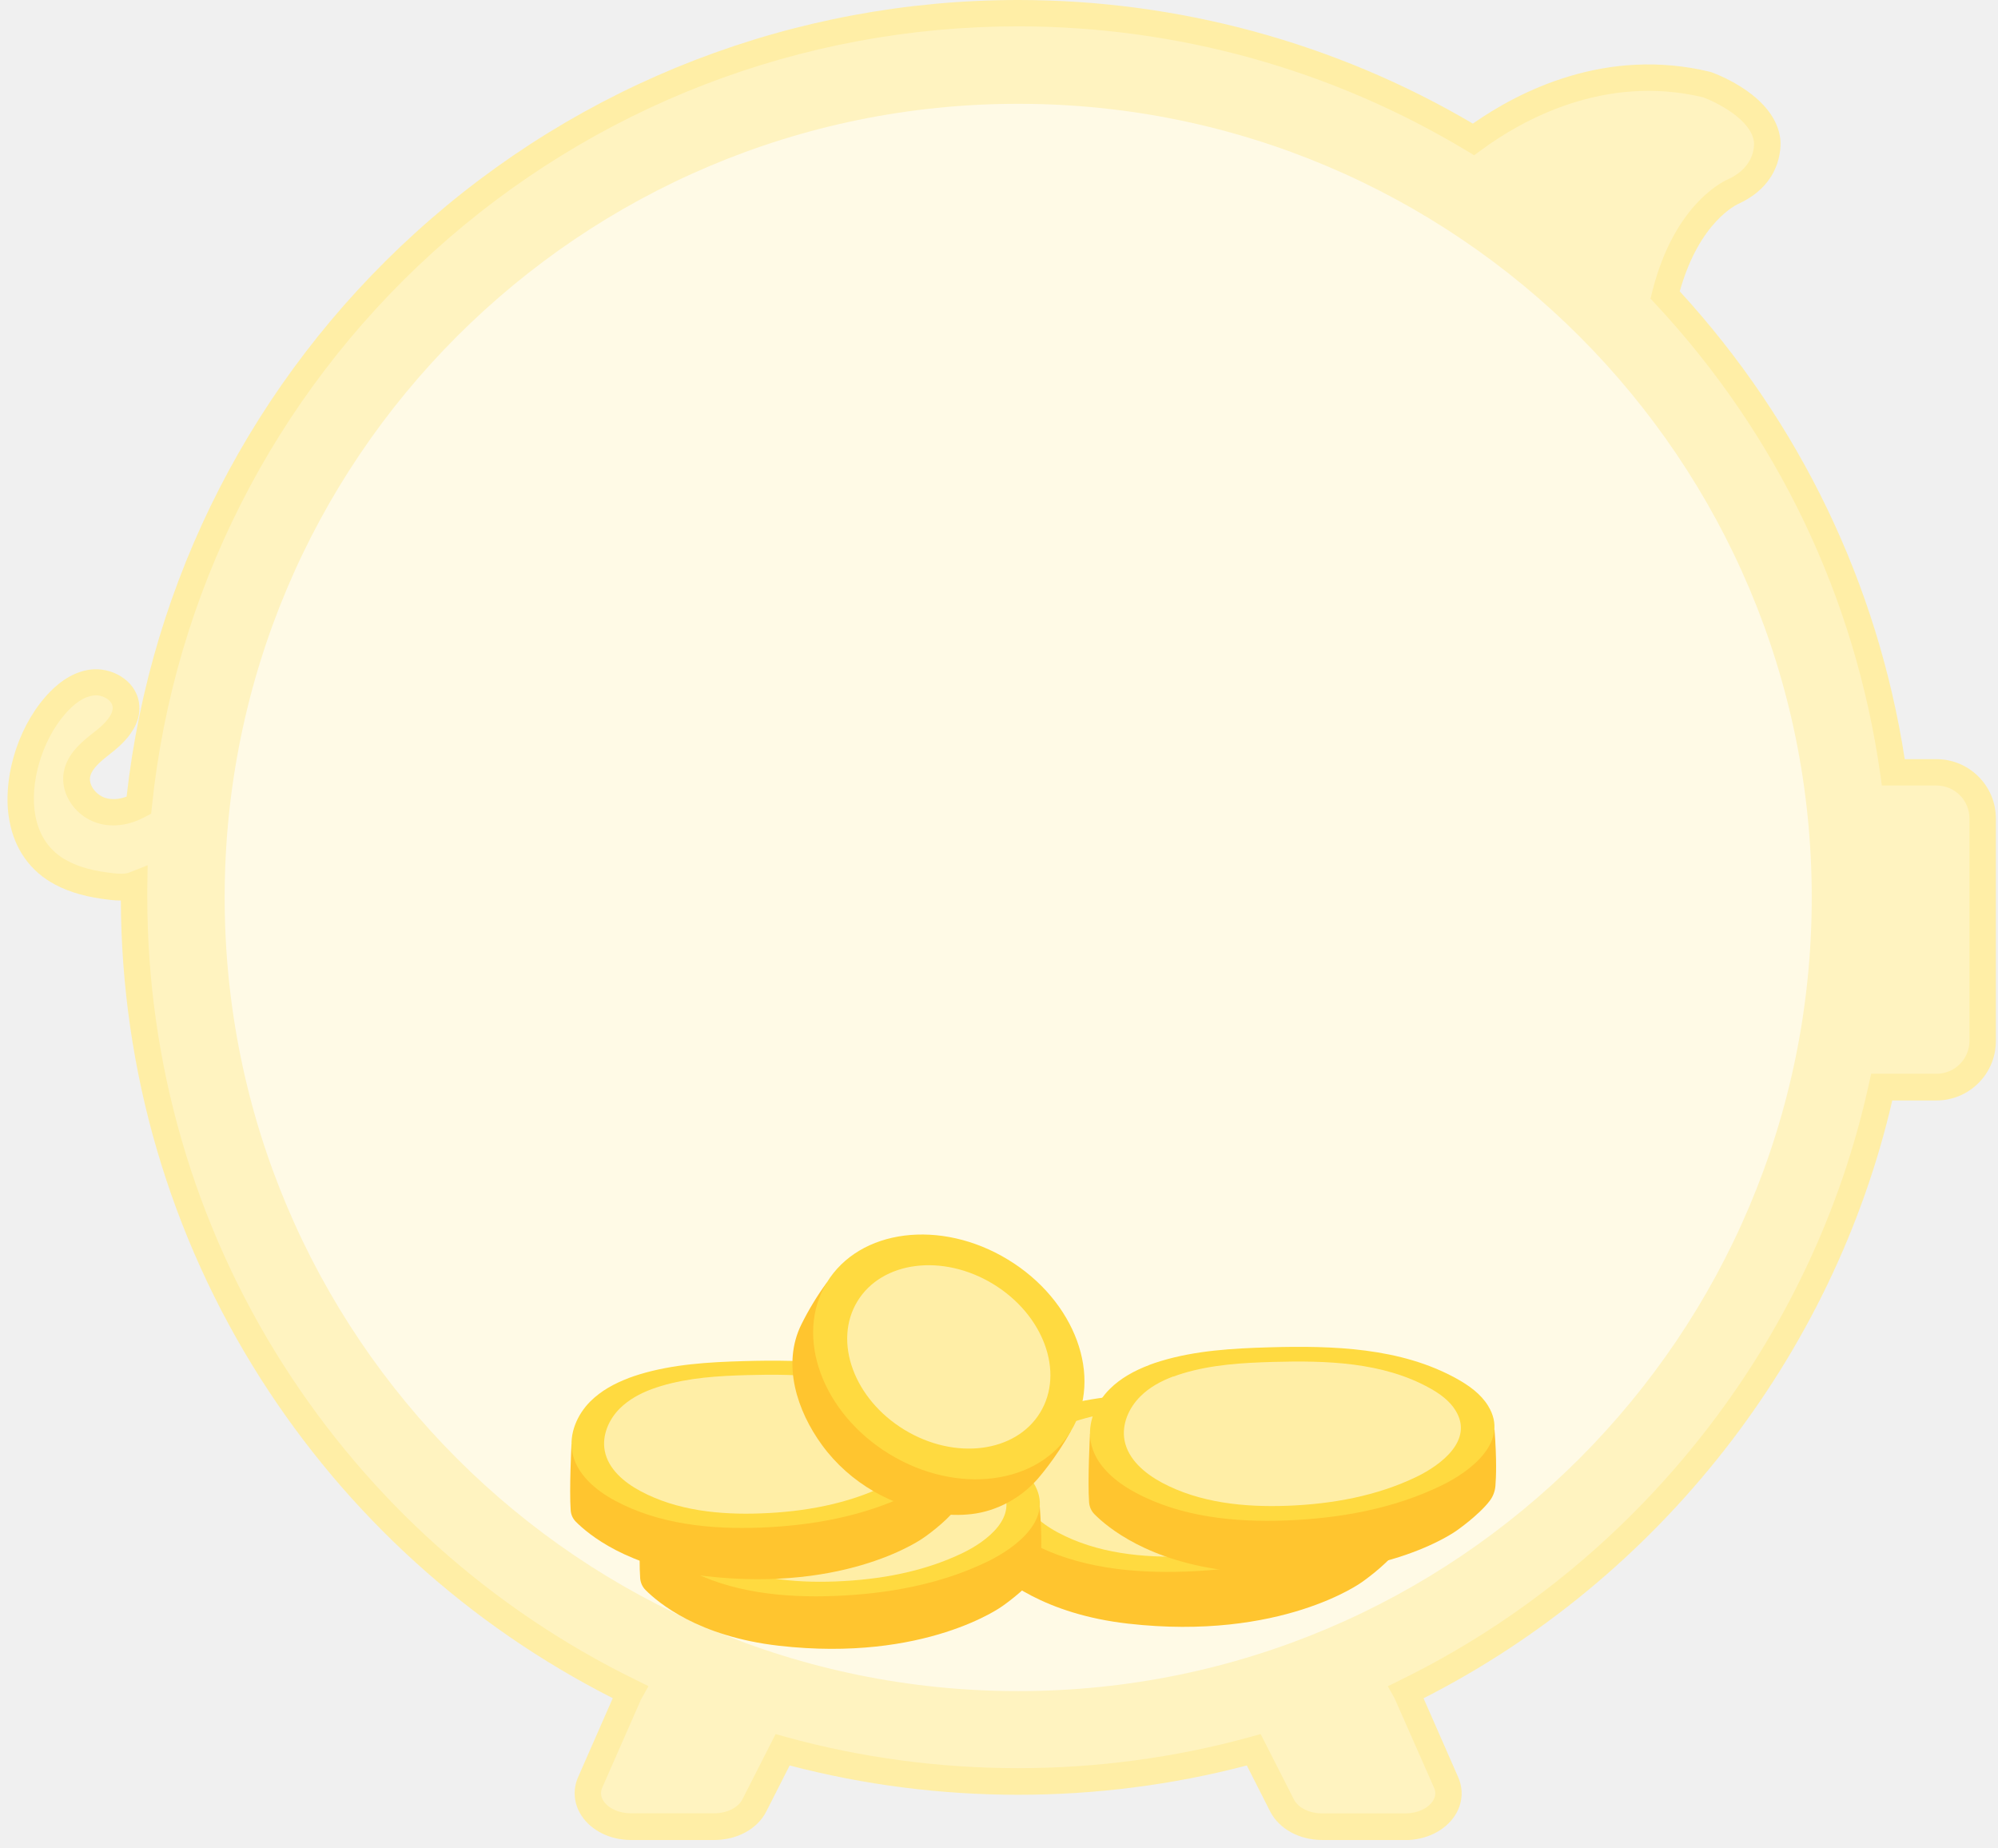
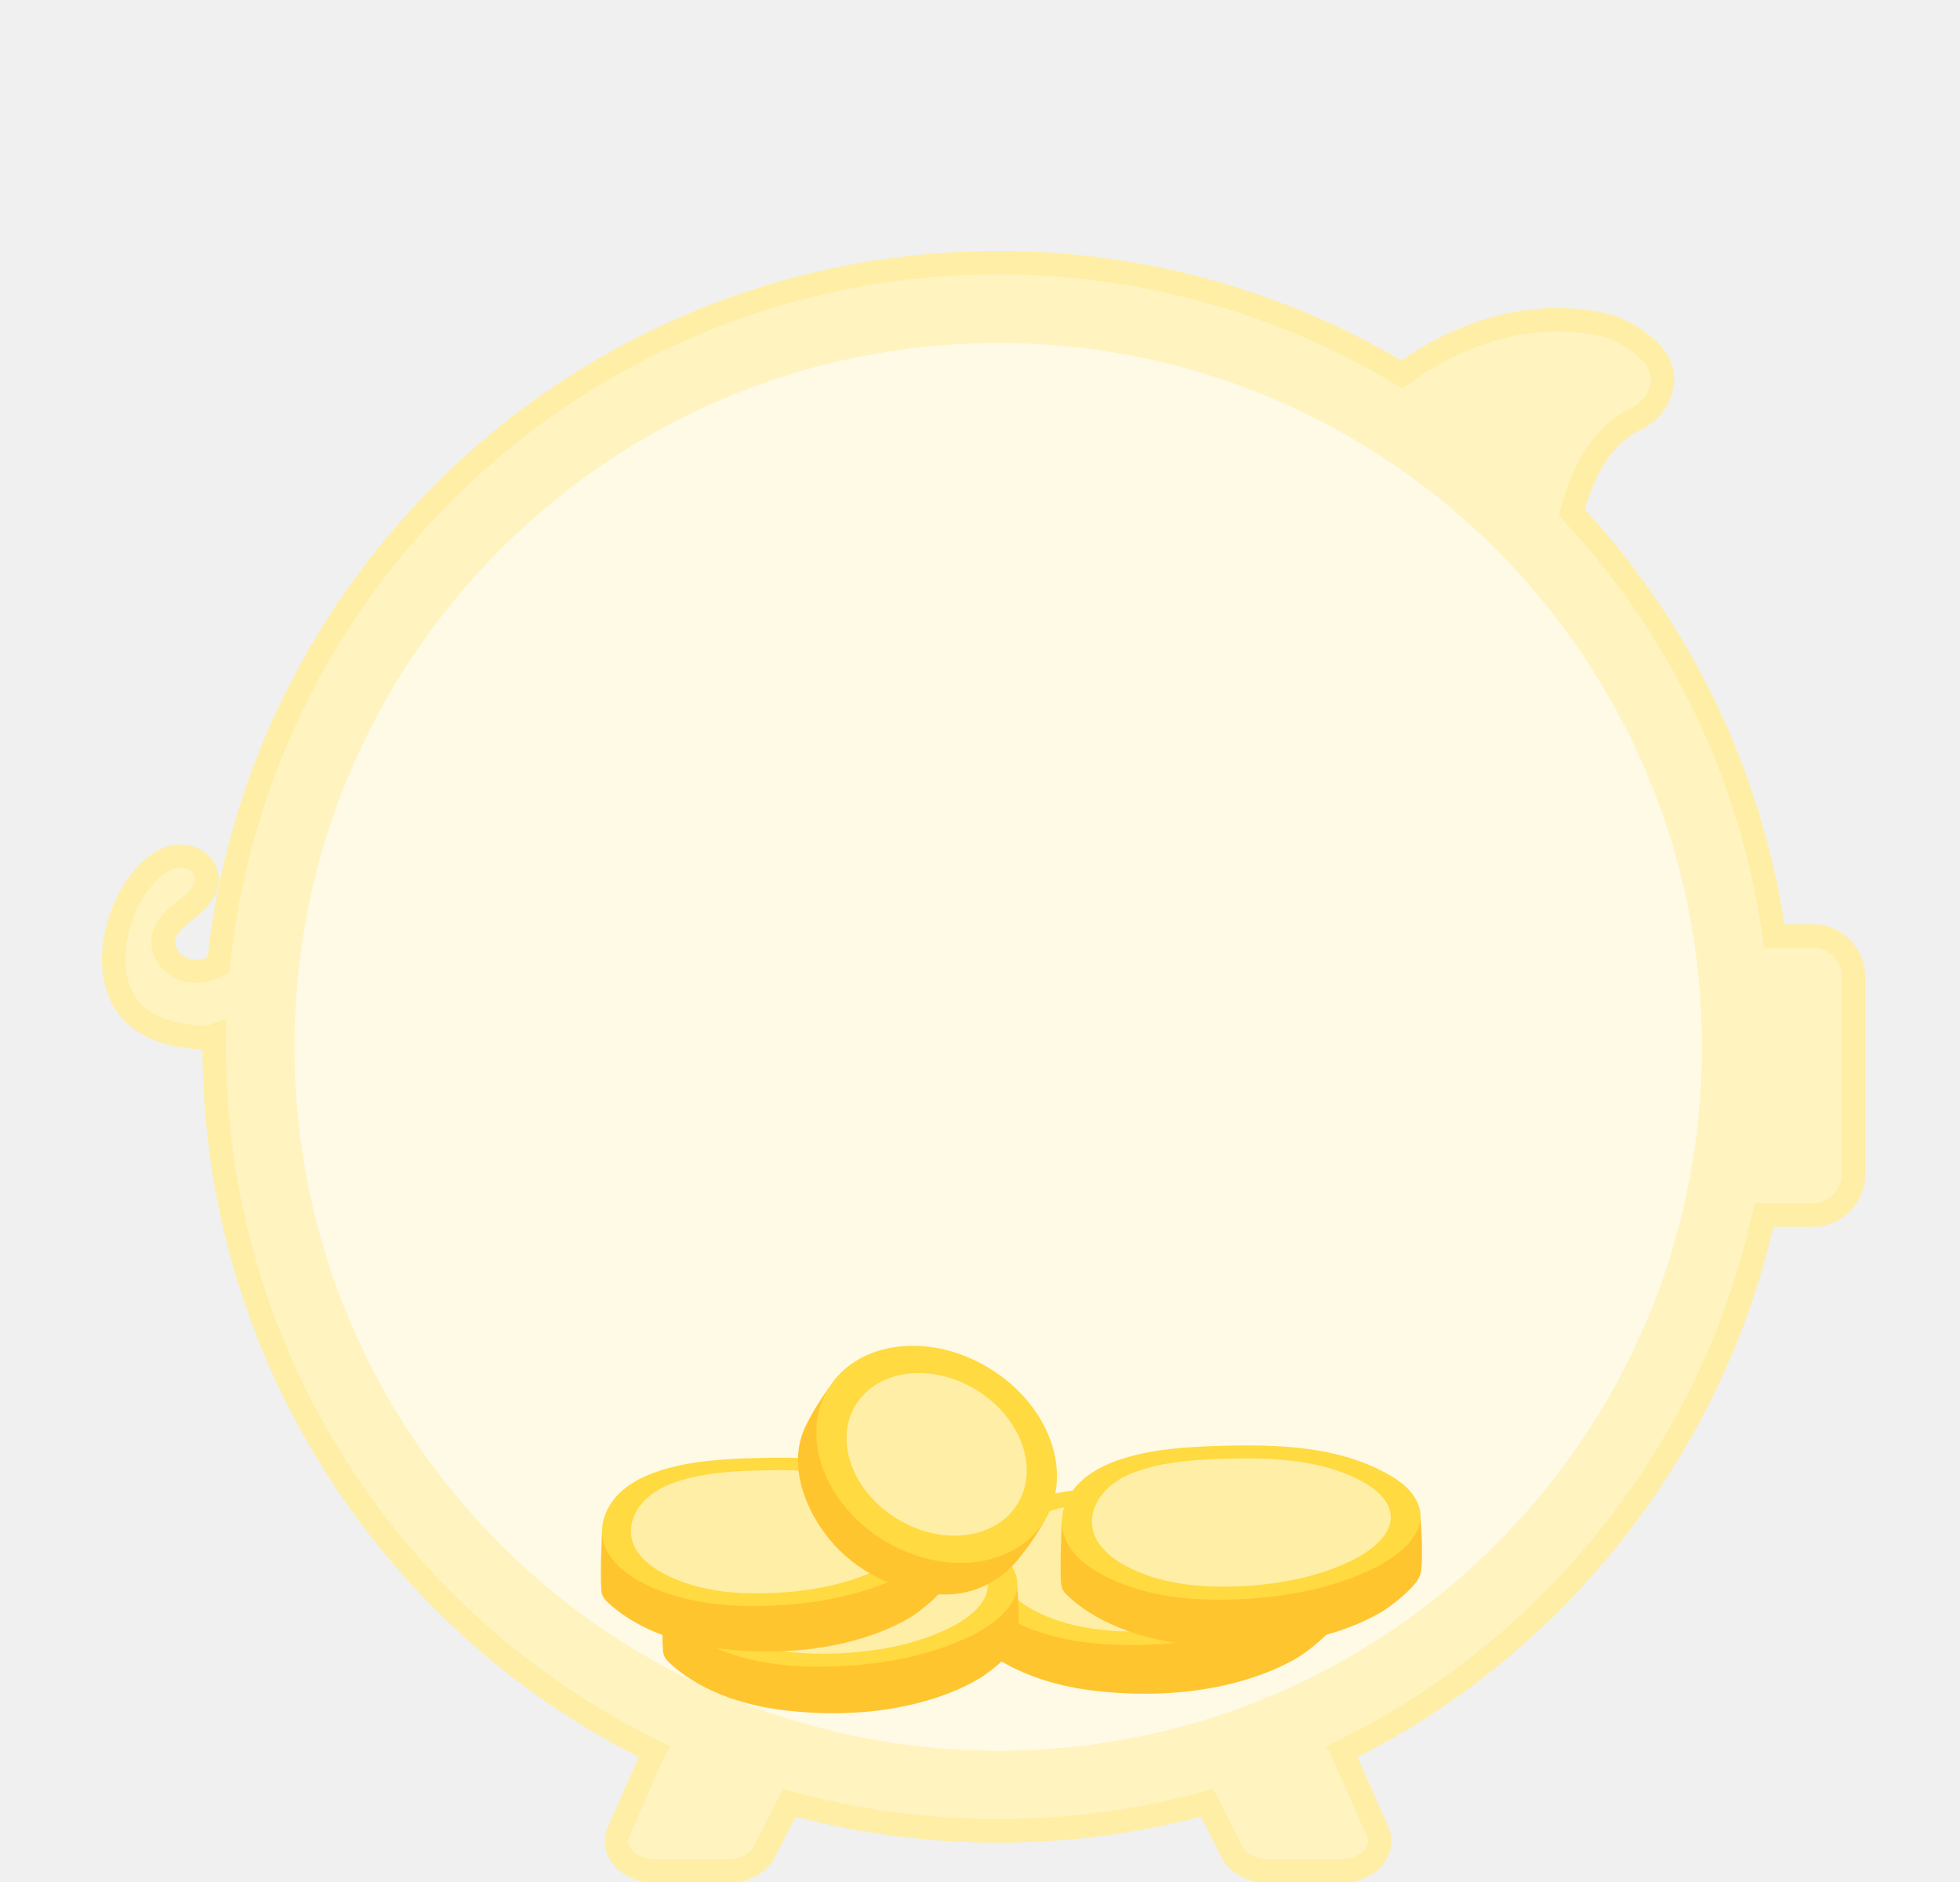
- <svg xmlns="http://www.w3.org/2000/svg" width="100%" height="100%" viewBox="0 0 226 209" fill="none">
-   <g clip-path="url(#clip0_113_24986)">
-     <path d="M219.062 87.35H214.182C211.252 66.63 201.962 47.96 188.362 33.35C190.772 23.75 196.132 21.63 196.132 21.63C200.402 19.62 199.902 15.86 199.902 15.86C199.402 11.84 193.122 9.58 193.122 9.58C181.522 6.76 171.902 11.93 166.692 15.77C151.632 6.71 134.012 1.5 115.172 1.5C63.462 1.5 20.912 40.76 15.712 91.1C14.502 91.74 13.122 92.06 11.792 91.76C9.942 91.34 8.372 89.49 8.712 87.62C9.002 85.97 10.512 84.87 11.832 83.83C13.152 82.79 14.492 81.35 14.242 79.69C13.982 78.02 12.082 76.99 10.402 77.21C8.722 77.43 7.322 78.57 6.212 79.84C1.882 84.84 0.002 95.04 6.942 98.72C8.702 99.65 10.692 100.07 12.672 100.29C13.512 100.38 14.402 100.42 15.182 100.11C15.182 100.57 15.162 101.04 15.162 101.5C15.162 140.98 38.042 175.12 71.272 191.37C71.222 191.46 71.162 191.54 71.132 191.63L66.752 201.6C65.672 204.05 68.022 206.6 71.362 206.6H80.792C82.792 206.6 84.582 205.65 85.322 204.21L88.532 197.91C97.012 200.25 105.952 201.5 115.172 201.5C124.392 201.5 133.332 200.24 141.812 197.91L145.022 204.21C145.752 205.65 147.552 206.6 149.552 206.6H158.982C162.322 206.6 164.672 204.05 163.592 201.6L159.212 191.63C159.172 191.54 159.112 191.46 159.072 191.37C186.102 178.15 206.282 153.09 212.872 122.95H219.072C221.942 122.95 224.292 120.6 224.292 117.73V92.57C224.292 89.7 221.942 87.35 219.072 87.35H219.062Z" fill="#FFF3C0" />
-     <path d="M158.981 208.1H149.551C146.981 208.1 144.681 206.84 143.681 204.89L141.031 199.67C124.201 204.09 106.141 204.09 89.321 199.67L86.671 204.89C85.681 206.84 83.381 208.1 80.801 208.1H71.371C69.021 208.1 66.881 207.04 65.771 205.34C64.901 204.01 64.761 202.42 65.391 200.99L69.311 192.06C53.061 183.82 39.321 171.36 29.501 155.95C19.211 139.79 13.741 121.09 13.671 101.85C13.271 101.85 12.881 101.82 12.511 101.78C9.931 101.5 7.941 100.95 6.241 100.05C3.461 98.58 1.671 96.09 1.071 92.85C0.221 88.33 1.871 82.58 5.081 78.87C6.681 77.02 8.411 75.96 10.211 75.73C12.541 75.42 15.321 76.86 15.721 79.47C16.011 81.37 15.011 83.23 12.761 85.02L12.531 85.2C11.471 86.04 10.371 86.9 10.191 87.89C10.021 88.87 10.961 90.04 12.131 90.3C12.921 90.48 13.691 90.33 14.321 90.09C17.061 65.59 28.651 42.96 47.001 26.31C65.691 9.34 89.901 0 115.171 0C133.301 0 151.061 4.83 166.601 13.98C171.861 10.3 181.701 5.27 193.461 8.13L193.611 8.18C194.341 8.44 200.771 10.89 201.371 15.68C201.401 15.87 201.961 20.55 196.751 23C196.501 23.11 192.241 24.99 190.001 32.95C203.611 47.8 212.391 66.05 215.451 85.86H219.041C222.751 85.86 225.761 88.87 225.761 92.58V117.74C225.761 121.45 222.751 124.46 219.041 124.46H214.041C207.331 153.45 187.631 178.56 161.021 192.07L164.941 201C165.571 202.43 165.431 204.02 164.561 205.35C163.451 207.05 161.301 208.11 158.961 208.11L158.981 208.1ZM142.601 196.13L146.361 203.52C146.841 204.46 148.121 205.09 149.551 205.09H158.981C160.301 205.09 161.521 204.54 162.071 203.69C162.391 203.2 162.441 202.7 162.211 202.19L157.751 192.09L156.981 190.71L158.401 190.01C185.221 176.89 205.031 151.69 211.391 122.62L211.651 121.44H219.051C221.101 121.44 222.771 119.77 222.771 117.72V92.56C222.771 90.51 221.101 88.84 219.051 88.84H212.861L212.681 87.55C209.851 67.58 201.061 49.19 187.251 34.37L186.691 33.77L186.891 32.98C189.461 22.75 195.311 20.33 195.561 20.23C198.591 18.8 198.421 16.31 198.391 16.03C198.081 13.54 194.221 11.59 192.661 11.01C181.491 8.33 172.141 13.59 167.551 16.97L166.741 17.56L165.881 17.04C150.611 7.84 133.071 2.98 115.151 2.98C90.631 2.98 67.131 12.05 48.981 28.51C30.961 44.86 19.671 67.14 17.181 91.23L17.101 92.02L16.391 92.4C14.741 93.28 13.021 93.56 11.441 93.2C8.691 92.58 6.751 89.9 7.211 87.33C7.591 85.21 9.291 83.87 10.651 82.8L10.881 82.62C11.801 81.89 12.881 80.82 12.731 79.88C12.611 79.14 11.541 78.53 10.571 78.66C9.521 78.79 8.431 79.51 7.331 80.79C4.721 83.81 3.321 88.63 4.001 92.25C4.441 94.59 5.661 96.31 7.631 97.36C8.981 98.08 10.631 98.52 12.821 98.76C13.431 98.83 14.131 98.87 14.621 98.68L16.701 97.86L16.661 100.57C16.661 100.87 16.661 101.17 16.661 101.47C16.661 120.26 21.971 138.54 32.021 154.31C41.801 169.67 55.601 182.01 71.931 190L73.351 190.7L72.501 192.22L68.121 202.18C67.901 202.69 67.951 203.19 68.261 203.68C68.811 204.53 70.031 205.08 71.351 205.08H80.781C82.211 205.08 83.491 204.45 83.971 203.51L87.731 196.12L88.911 196.45C105.951 201.15 124.351 201.15 141.401 196.45L142.581 196.12L142.601 196.13Z" fill="#FFEEA6" />
-     <path d="M115.172 191.26C164.745 191.26 204.932 151.073 204.932 101.5C204.932 51.927 164.745 11.74 115.172 11.74C65.599 11.74 25.412 51.927 25.412 101.5C25.412 151.073 65.599 191.26 115.172 191.26Z" fill="#FFFAE6" />
-     <path d="M158.471 167.15C158.731 170.67 158.661 172.71 158.571 173.73C158.511 174.37 158.281 174.98 157.891 175.49C156.601 177.17 154.042 178.94 154.042 178.94C154.042 178.94 144.941 185.6 127.601 183.63C118.081 182.55 113.321 178.53 111.831 177.04C111.451 176.66 111.231 176.17 111.191 175.64C111.001 173.13 111.291 167.65 111.291 167.65L158.461 167.15H158.471Z" fill="#FFC52F" />
-     <path d="M118.231 159.61C116.511 160.25 114.881 161.14 113.601 162.42C111.981 164.03 110.981 166.35 111.391 168.58C111.881 171.23 114.181 173.19 116.591 174.48C121.891 177.33 128.151 177.96 134.191 177.74C140.431 177.5 146.711 176.38 152.301 173.66C155.681 172.02 160.291 168.55 157.731 164.37C156.881 162.99 155.501 162 154.061 161.21C147.531 157.59 139.661 157.35 132.171 157.56C127.931 157.68 123.641 157.93 119.581 159.16C119.131 159.3 118.681 159.45 118.231 159.61Z" fill="#FFDA40" />
-     <path d="M121.011 160.95C119.581 161.49 118.221 162.22 117.151 163.29C115.801 164.63 114.971 166.56 115.311 168.41C115.721 170.61 117.641 172.24 119.641 173.31C124.051 175.68 129.271 176.21 134.301 176.02C139.491 175.82 144.731 174.89 149.391 172.63C152.201 171.26 156.051 168.38 153.911 164.91C153.201 163.76 152.051 162.94 150.861 162.28C145.421 159.27 138.871 159.07 132.631 159.25C129.101 159.35 125.521 159.56 122.141 160.58C121.761 160.69 121.391 160.82 121.021 160.96L121.011 160.95Z" fill="#FFEEA6" />
-     <path d="M169.051 161.68C169.311 165.09 169.231 167.08 169.151 168.06C169.101 168.68 168.871 169.27 168.491 169.76C167.241 171.39 164.761 173.11 164.761 173.11C164.761 173.11 155.941 179.57 139.111 177.66C129.871 176.61 125.261 172.72 123.811 171.27C123.441 170.9 123.231 170.43 123.191 169.91C123.011 167.48 123.291 162.16 123.291 162.16L169.051 161.68Z" fill="#FFC52F" />
-     <path d="M130.021 154.37C128.351 155 126.771 155.85 125.521 157.1C123.951 158.66 122.981 160.92 123.381 163.08C123.851 165.65 126.091 167.55 128.421 168.8C133.561 171.57 139.631 172.18 145.491 171.96C151.541 171.73 157.641 170.64 163.061 168C166.341 166.41 170.811 163.04 168.321 158.99C167.501 157.65 166.151 156.69 164.761 155.92C158.431 152.41 150.791 152.17 143.521 152.38C139.401 152.5 135.241 152.74 131.311 153.93C130.871 154.06 130.431 154.21 130.001 154.37H130.021Z" fill="#FFDA40" />
-     <path d="M132.721 155.67C131.331 156.19 130.011 156.9 128.981 157.94C127.671 159.24 126.861 161.11 127.201 162.91C127.601 165.04 129.461 166.62 131.401 167.67C135.681 169.97 140.741 170.48 145.621 170.3C150.661 170.11 155.741 169.2 160.261 167.01C162.991 165.68 166.721 162.89 164.641 159.52C163.951 158.4 162.841 157.61 161.681 156.97C156.401 154.05 150.051 153.86 143.991 154.03C140.561 154.13 137.091 154.33 133.821 155.32C133.451 155.43 133.091 155.55 132.731 155.69L132.721 155.67Z" fill="#FFEEA6" />
-     <path d="M117.612 170.38C117.862 173.74 117.792 175.7 117.712 176.67C117.662 177.28 117.442 177.86 117.062 178.35C115.832 179.96 113.382 181.65 113.382 181.65C113.382 181.65 104.682 188.02 88.102 186.13C78.992 185.09 74.452 181.26 73.022 179.83C72.662 179.47 72.452 179 72.412 178.49C72.232 176.09 72.512 170.85 72.512 170.85L117.612 170.38Z" fill="#FFC52F" />
-     <path d="M79.141 163.17C77.501 163.79 75.941 164.63 74.711 165.86C73.161 167.4 72.211 169.62 72.601 171.75C73.071 174.28 75.271 176.15 77.571 177.39C82.641 180.12 88.621 180.72 94.401 180.5C100.361 180.27 106.371 179.2 111.721 176.6C114.951 175.03 119.361 171.71 116.911 167.72C116.101 166.4 114.781 165.45 113.411 164.7C107.171 161.24 99.641 161.01 92.481 161.21C88.421 161.33 84.321 161.57 80.441 162.74C80.011 162.87 79.581 163.01 79.151 163.17H79.141Z" fill="#FFDA40" />
-     <path d="M81.802 164.45C80.432 164.96 79.132 165.67 78.112 166.68C76.822 167.96 76.022 169.81 76.352 171.58C76.742 173.68 78.582 175.24 80.492 176.27C84.712 178.54 89.702 179.04 94.502 178.86C99.472 178.67 104.472 177.78 108.932 175.62C111.622 174.31 115.292 171.56 113.252 168.24C112.572 167.14 111.472 166.36 110.332 165.73C105.132 162.86 98.862 162.66 92.892 162.83C89.512 162.93 86.092 163.13 82.862 164.1C82.502 164.21 82.142 164.33 81.792 164.46L81.802 164.45Z" fill="#FFEEA6" />
-     <path d="M108.642 162.89C108.892 166.17 108.822 168.08 108.732 169.03C108.682 169.63 108.462 170.19 108.102 170.67C106.902 172.24 104.512 173.89 104.512 173.89C104.512 173.89 96.032 180.11 79.852 178.26C70.972 177.25 66.542 173.51 65.142 172.11C64.792 171.76 64.582 171.3 64.552 170.8C64.382 168.46 64.642 163.35 64.642 163.35L108.642 162.89Z" fill="#FFC52F" />
-     <path d="M71.112 155.86C69.511 156.46 67.992 157.29 66.791 158.48C65.281 159.98 64.352 162.15 64.731 164.23C65.192 166.7 67.341 168.53 69.582 169.73C74.522 172.39 80.362 172.98 85.992 172.77C91.811 172.55 97.671 171.5 102.882 168.96C106.032 167.43 110.332 164.19 107.942 160.29C107.152 159 105.862 158.08 104.522 157.34C98.431 153.97 91.091 153.74 84.102 153.94C80.141 154.05 76.141 154.29 72.362 155.43C71.942 155.56 71.522 155.7 71.102 155.85L71.112 155.86Z" fill="#FFDA40" />
-     <path d="M73.713 157.11C72.373 157.61 71.113 158.3 70.113 159.29C68.853 160.54 68.083 162.34 68.403 164.07C68.783 166.12 70.573 167.64 72.443 168.64C76.563 170.85 81.423 171.34 86.113 171.16C90.963 170.98 95.843 170.11 100.183 168C102.813 166.73 106.393 164.04 104.403 160.8C103.743 159.73 102.673 158.96 101.553 158.35C96.483 155.55 90.373 155.36 84.543 155.52C81.243 155.61 77.913 155.81 74.763 156.76C74.413 156.87 74.063 156.98 73.713 157.11Z" fill="#FFEEA6" />
-     <path d="M121.121 161.86C119.441 164.93 117.331 167.31 117.331 167.31C115.431 169.45 112.721 170.92 109.881 171.24C107.281 171.54 104.641 171.08 102.191 170.21C101.041 169.8 99.931 169.31 98.882 168.7C96.572 167.37 94.541 165.58 92.972 163.42C90.171 159.59 88.412 154.29 90.651 149.78C91.472 148.13 92.431 146.54 93.522 145.06L121.131 161.85L121.121 161.86Z" fill="#FFC52F" />
-     <path d="M121.129 161.861C124.825 155.784 121.641 147.097 114.016 142.459C106.39 137.821 97.212 138.988 93.516 145.066C89.819 151.143 93.004 159.83 100.629 164.468C108.254 169.106 117.432 167.939 121.129 161.861Z" fill="#FFDA40" />
-     <path d="M117.659 159.752C120.429 155.198 118.046 148.692 112.336 145.219C106.627 141.746 99.753 142.622 96.984 147.176C94.214 151.729 96.597 158.236 102.307 161.708C108.016 165.181 114.89 164.305 117.659 159.752Z" fill="#FFEEA6" />
+ <svg xmlns="http://www.w3.org/2000/svg" width="250" height="240" viewBox="0 0 250 240" fill="none">
+   <g clip-path="url(#clip0_376_84360)">
+     <g clip-path="url(#clip1_376_84360)">
+       <path d="M231.21 119.35H226.33C223.4 98.63 214.11 79.96 200.51 65.35C202.92 55.75 208.28 53.63 208.28 53.63C212.55 51.62 212.05 47.86 212.05 47.86C211.55 43.84 205.27 41.58 205.27 41.58C193.67 38.76 184.05 43.93 178.84 47.77C163.78 38.71 146.16 33.5 127.32 33.5C75.61 33.5 33.06 72.76 27.86 123.1C26.65 123.74 25.27 124.06 23.94 123.76C22.09 123.34 20.52 121.49 20.86 119.62C21.15 117.97 22.66 116.87 23.98 115.83C25.3 114.79 26.64 113.35 26.39 111.69C26.13 110.02 24.23 108.99 22.55 109.21C20.87 109.43 19.47 110.57 18.36 111.84C14.03 116.84 12.15 127.04 19.09 130.72C20.85 131.65 22.84 132.07 24.82 132.29C25.66 132.38 26.55 132.42 27.33 132.11C27.33 132.57 27.31 133.04 27.31 133.5C27.31 172.98 50.19 207.12 83.42 223.37C83.37 223.46 83.31 223.54 83.28 223.63L78.9 233.6C77.82 236.05 80.17 238.6 83.51 238.6H92.94C94.94 238.6 96.73 237.65 97.47 236.21L100.68 229.91C109.16 232.25 118.1 233.5 127.32 233.5C136.54 233.5 145.48 232.24 153.96 229.91L157.17 236.21C157.9 237.65 159.7 238.6 161.7 238.6H171.13C174.47 238.6 176.82 236.05 175.74 233.6L171.36 223.63C171.32 223.54 171.26 223.46 171.22 223.37C198.25 210.15 218.43 185.09 225.02 154.95H231.22C234.09 154.95 236.44 152.6 236.44 149.73V124.57C236.44 121.7 234.09 119.35 231.22 119.35H231.21Z" fill="#FFF3C0" />
+       <path d="M171.13 240.1H161.7C159.13 240.1 156.83 238.84 155.83 236.89L153.18 231.67C136.35 236.09 118.29 236.09 101.47 231.67L98.82 236.89C97.83 238.84 95.53 240.1 92.95 240.1H83.52C81.17 240.1 79.03 239.04 77.92 237.34C77.05 236.01 76.91 234.42 77.54 232.99L81.46 224.06C65.21 215.82 51.47 203.36 41.65 187.95C31.36 171.79 25.89 153.09 25.82 133.85C25.42 133.85 25.03 133.82 24.66 133.78C22.08 133.5 20.09 132.95 18.39 132.05C15.61 130.58 13.82 128.09 13.22 124.85C12.37 120.33 14.02 114.58 17.23 110.87C18.83 109.02 20.56 107.96 22.36 107.73C24.69 107.42 27.47 108.86 27.87 111.47C28.16 113.37 27.16 115.23 24.91 117.02L24.68 117.2C23.62 118.04 22.52 118.9 22.34 119.89C22.17 120.87 23.11 122.04 24.28 122.3C25.07 122.48 25.84 122.33 26.47 122.09C29.21 97.59 40.8 74.96 59.15 58.31C77.84 41.34 102.05 32 127.32 32C145.45 32 163.21 36.83 178.75 45.98C184.01 42.3 193.85 37.27 205.61 40.13L205.76 40.18C206.49 40.44 212.92 42.89 213.52 47.68C213.55 47.87 214.11 52.55 208.9 55C208.65 55.11 204.39 56.99 202.15 64.95C215.76 79.8 224.54 98.05 227.6 117.86H231.19C234.9 117.86 237.91 120.87 237.91 124.58V149.74C237.91 153.45 234.9 156.46 231.19 156.46H226.19C219.48 185.45 199.78 210.56 173.17 224.07L177.09 233C177.72 234.43 177.58 236.02 176.71 237.35C175.6 239.05 173.45 240.11 171.11 240.11L171.13 240.1ZM154.75 228.13L158.51 235.52C158.99 236.46 160.27 237.09 161.7 237.09H171.13C172.45 237.09 173.67 236.54 174.22 235.69C174.54 235.2 174.59 234.7 174.36 234.19L169.9 224.09L169.13 222.71L170.55 222.01C197.37 208.89 217.18 183.69 223.54 154.62L223.8 153.44H231.2C233.25 153.44 234.92 151.77 234.92 149.72V124.56C234.92 122.51 233.25 120.84 231.2 120.84H225.01L224.83 119.55C222 99.58 213.21 81.19 199.4 66.37L198.84 65.77L199.04 64.98C201.61 54.75 207.46 52.33 207.71 52.23C210.74 50.8 210.57 48.31 210.54 48.03C210.23 45.54 206.37 43.59 204.81 43.01C193.64 40.33 184.29 45.59 179.7 48.97L178.89 49.56L178.03 49.04C162.76 39.84 145.22 34.98 127.3 34.98C102.78 34.98 79.28 44.05 61.13 60.51C43.11 76.86 31.82 99.14 29.33 123.23L29.25 124.02L28.54 124.4C26.89 125.28 25.17 125.56 23.59 125.2C20.84 124.58 18.9 121.9 19.36 119.33C19.74 117.21 21.44 115.87 22.8 114.8L23.03 114.62C23.95 113.89 25.03 112.82 24.88 111.88C24.76 111.14 23.69 110.53 22.72 110.66C21.67 110.79 20.58 111.51 19.48 112.79C16.87 115.81 15.47 120.63 16.15 124.25C16.59 126.59 17.81 128.31 19.78 129.36C21.13 130.08 22.78 130.52 24.97 130.76C25.58 130.83 26.28 130.87 26.77 130.68L28.85 129.86L28.81 132.57C28.81 132.87 28.81 133.17 28.81 133.47C28.81 152.26 34.12 170.54 44.17 186.31C53.95 201.67 67.75 214.01 84.08 222L85.5 222.7L84.65 224.22L80.27 234.18C80.05 234.69 80.1 235.19 80.41 235.68C80.96 236.53 82.18 237.08 83.5 237.08H92.93C94.36 237.08 95.64 236.45 96.12 235.51L99.88 228.12L101.06 228.45C118.1 233.15 136.5 233.15 153.55 228.45L154.73 228.12L154.75 228.13Z" fill="#FFEEA6" />
+       <path d="M127.32 223.26C176.893 223.26 217.08 183.073 217.08 133.5C217.08 83.927 176.893 43.74 127.32 43.74C77.747 43.74 37.56 83.927 37.56 133.5C37.56 183.073 77.747 223.26 127.32 223.26Z" fill="#FFFAE6" />
+       <path d="M170.62 199.15C170.88 202.67 170.81 204.71 170.72 205.73C170.66 206.37 170.43 206.98 170.04 207.49C168.75 209.17 166.19 210.94 166.19 210.94C166.19 210.94 157.09 217.6 139.75 215.63C130.23 214.55 125.47 210.53 123.98 209.04C123.6 208.66 123.38 208.17 123.34 207.64C123.15 205.13 123.44 199.65 123.44 199.65L170.61 199.15H170.62Z" fill="#FFC52F" />
+       <path d="M130.38 191.61C128.66 192.25 127.03 193.14 125.75 194.42C124.13 196.03 123.13 198.35 123.54 200.58C124.03 203.23 126.33 205.19 128.74 206.48C134.04 209.33 140.3 209.96 146.34 209.74C152.58 209.5 158.86 208.38 164.45 205.66C167.83 204.02 172.44 200.55 169.88 196.37C169.03 194.99 167.65 194 166.21 193.21C159.68 189.59 151.81 189.35 144.32 189.56C140.08 189.68 135.79 189.93 131.73 191.16C131.28 191.3 130.83 191.45 130.38 191.61V191.61Z" fill="#FFDA40" />
+       <path d="M133.16 192.95C131.73 193.49 130.37 194.22 129.3 195.29C127.95 196.63 127.12 198.56 127.46 200.41C127.87 202.61 129.79 204.24 131.79 205.31C136.2 207.68 141.42 208.21 146.45 208.02C151.64 207.82 156.88 206.89 161.54 204.63C164.35 203.26 168.2 200.38 166.06 196.91C165.35 195.76 164.2 194.94 163.01 194.28C157.57 191.27 151.02 191.07 144.78 191.25C141.25 191.35 137.67 191.56 134.29 192.58C133.91 192.69 133.54 192.82 133.17 192.96L133.16 192.95Z" fill="#FFEEA6" />
+       <path d="M181.2 193.682C181.46 197.092 181.38 199.082 181.3 200.062C181.25 200.682 181.02 201.272 180.64 201.762C179.39 203.392 176.91 205.112 176.91 205.112C176.91 205.112 168.09 211.572 151.26 209.662C142.02 208.612 137.41 204.722 135.96 203.272C135.59 202.902 135.38 202.432 135.34 201.912C135.16 199.482 135.44 194.162 135.44 194.162L181.2 193.682Z" fill="#FFC52F" />
+       <path d="M142.17 186.371C140.5 187.001 138.92 187.851 137.67 189.101C136.1 190.661 135.13 192.921 135.53 195.081C136 197.651 138.24 199.551 140.57 200.801C145.71 203.571 151.78 204.181 157.64 203.961C163.69 203.731 169.79 202.641 175.21 200.001C178.49 198.411 182.96 195.041 180.47 190.991C179.65 189.651 178.3 188.691 176.91 187.921C170.58 184.411 162.94 184.171 155.67 184.381C151.55 184.501 147.39 184.741 143.46 185.931C143.02 186.061 142.58 186.211 142.15 186.371H142.17Z" fill="#FFDA40" />
+       <path d="M144.87 187.671C143.48 188.191 142.16 188.901 141.13 189.941C139.82 191.241 139.01 193.111 139.35 194.911C139.75 197.041 141.61 198.621 143.55 199.671C147.83 201.971 152.89 202.481 157.77 202.301C162.81 202.111 167.89 201.201 172.41 199.011C175.14 197.681 178.87 194.891 176.79 191.521C176.1 190.401 174.99 189.611 173.83 188.971C168.55 186.051 162.2 185.861 156.14 186.031C152.71 186.131 149.24 186.331 145.97 187.321C145.6 187.431 145.24 187.551 144.88 187.691L144.87 187.671Z" fill="#FFEEA6" />
+       <path d="M129.76 202.379C130.01 205.739 129.94 207.699 129.86 208.669C129.81 209.279 129.59 209.859 129.21 210.349C127.98 211.959 125.53 213.649 125.53 213.649C125.53 213.649 116.83 220.019 100.25 218.129C91.14 217.089 86.6 213.259 85.17 211.829C84.81 211.469 84.6 210.999 84.56 210.489C84.38 208.089 84.66 202.849 84.66 202.849L129.76 202.379V202.379Z" fill="#FFC52F" />
+       <path d="M91.29 195.17C89.65 195.79 88.09 196.63 86.86 197.86C85.31 199.4 84.36 201.62 84.75 203.75C85.22 206.28 87.42 208.15 89.72 209.39C94.79 212.12 100.77 212.72 106.55 212.5C112.51 212.27 118.52 211.2 123.87 208.6C127.1 207.03 131.51 203.71 129.06 199.72C128.25 198.4 126.93 197.45 125.56 196.7C119.32 193.24 111.79 193.01 104.63 193.21C100.57 193.33 96.47 193.57 92.59 194.74C92.16 194.87 91.73 195.01 91.3 195.17H91.29Z" fill="#FFDA40" />
+       <path d="M93.95 196.449C92.58 196.959 91.28 197.669 90.26 198.679C88.97 199.959 88.17 201.809 88.5 203.579C88.89 205.679 90.73 207.239 92.64 208.269C96.86 210.539 101.85 211.039 106.65 210.859C111.62 210.669 116.62 209.779 121.08 207.619C123.77 206.309 127.44 203.559 125.4 200.239C124.72 199.139 123.62 198.359 122.48 197.729C117.28 194.859 111.01 194.659 105.04 194.829C101.66 194.929 98.24 195.129 95.01 196.099C94.65 196.209 94.29 196.329 93.94 196.459L93.95 196.449Z" fill="#FFEEA6" />
+       <path d="M120.79 194.891C121.04 198.171 120.97 200.081 120.88 201.031C120.83 201.631 120.61 202.191 120.25 202.671C119.05 204.241 116.66 205.891 116.66 205.891C116.66 205.891 108.18 212.111 92 210.261C83.12 209.251 78.69 205.511 77.29 204.111C76.94 203.761 76.73 203.301 76.7 202.801C76.53 200.461 76.79 195.351 76.79 195.351L120.79 194.891V194.891Z" fill="#FFC52F" />
+       <path d="M83.26 187.861C81.66 188.461 80.14 189.291 78.94 190.481C77.43 191.981 76.5 194.151 76.88 196.231C77.34 198.701 79.49 200.531 81.73 201.731C86.67 204.391 92.51 204.981 98.14 204.771C103.96 204.551 109.82 203.501 115.03 200.961C118.18 199.431 122.48 196.191 120.09 192.291C119.3 191.001 118.01 190.081 116.67 189.341C110.58 185.971 103.24 185.741 96.25 185.941C92.29 186.051 88.29 186.291 84.51 187.431C84.09 187.561 83.67 187.701 83.25 187.851L83.26 187.861Z" fill="#FFDA40" />
+       <path d="M85.859 189.111C84.519 189.611 83.26 190.301 82.26 191.291C80.999 192.541 80.23 194.341 80.549 196.071C80.93 198.121 82.719 199.641 84.59 200.641C88.71 202.851 93.57 203.341 98.26 203.161C103.11 202.981 107.99 202.111 112.33 200.001C114.96 198.731 118.54 196.041 116.55 192.801C115.89 191.731 114.82 190.961 113.7 190.351C108.63 187.551 102.52 187.361 96.689 187.521C93.389 187.611 90.059 187.811 86.909 188.761C86.559 188.871 86.21 188.981 85.859 189.111V189.111Z" fill="#FFEEA6" />
+       <path d="M133.27 193.861C131.59 196.931 129.48 199.311 129.48 199.311C127.58 201.451 124.87 202.921 122.03 203.241C119.43 203.541 116.79 203.081 114.34 202.211C113.19 201.801 112.08 201.311 111.03 200.701C108.72 199.371 106.69 197.581 105.12 195.421C102.32 191.591 100.56 186.291 102.8 181.781C103.62 180.131 104.58 178.541 105.67 177.061L133.28 193.851L133.27 193.861Z" fill="#FFC52F" />
+       <path d="M133.277 193.862C136.973 187.784 133.789 179.098 126.163 174.46C118.538 169.822 109.36 170.989 105.664 177.066C101.967 183.144 105.152 191.83 112.777 196.468C120.402 201.106 129.58 199.939 133.277 193.862Z" fill="#FFDA40" />
+       <path d="M129.808 191.753C132.578 187.2 130.195 180.693 124.485 177.221C118.776 173.748 111.902 174.624 109.132 179.177C106.363 183.731 108.746 190.237 114.456 193.71C120.165 197.183 127.039 196.307 129.808 191.753Z" fill="#FFEEA6" />
+     </g>
  </g>
  <defs>
-     <clipPath id="clip0_113_24986">
-       <rect width="224.92" height="208.1" fill="white" transform="translate(0.851562)" />
+     <clipPath id="clip0_376_84360">
+       <rect width="250" height="240" fill="white" />
+     </clipPath>
+     <clipPath id="clip1_376_84360">
+       <rect width="224.92" height="208.1" fill="white" transform="translate(13 32)" />
    </clipPath>
  </defs>
</svg>
